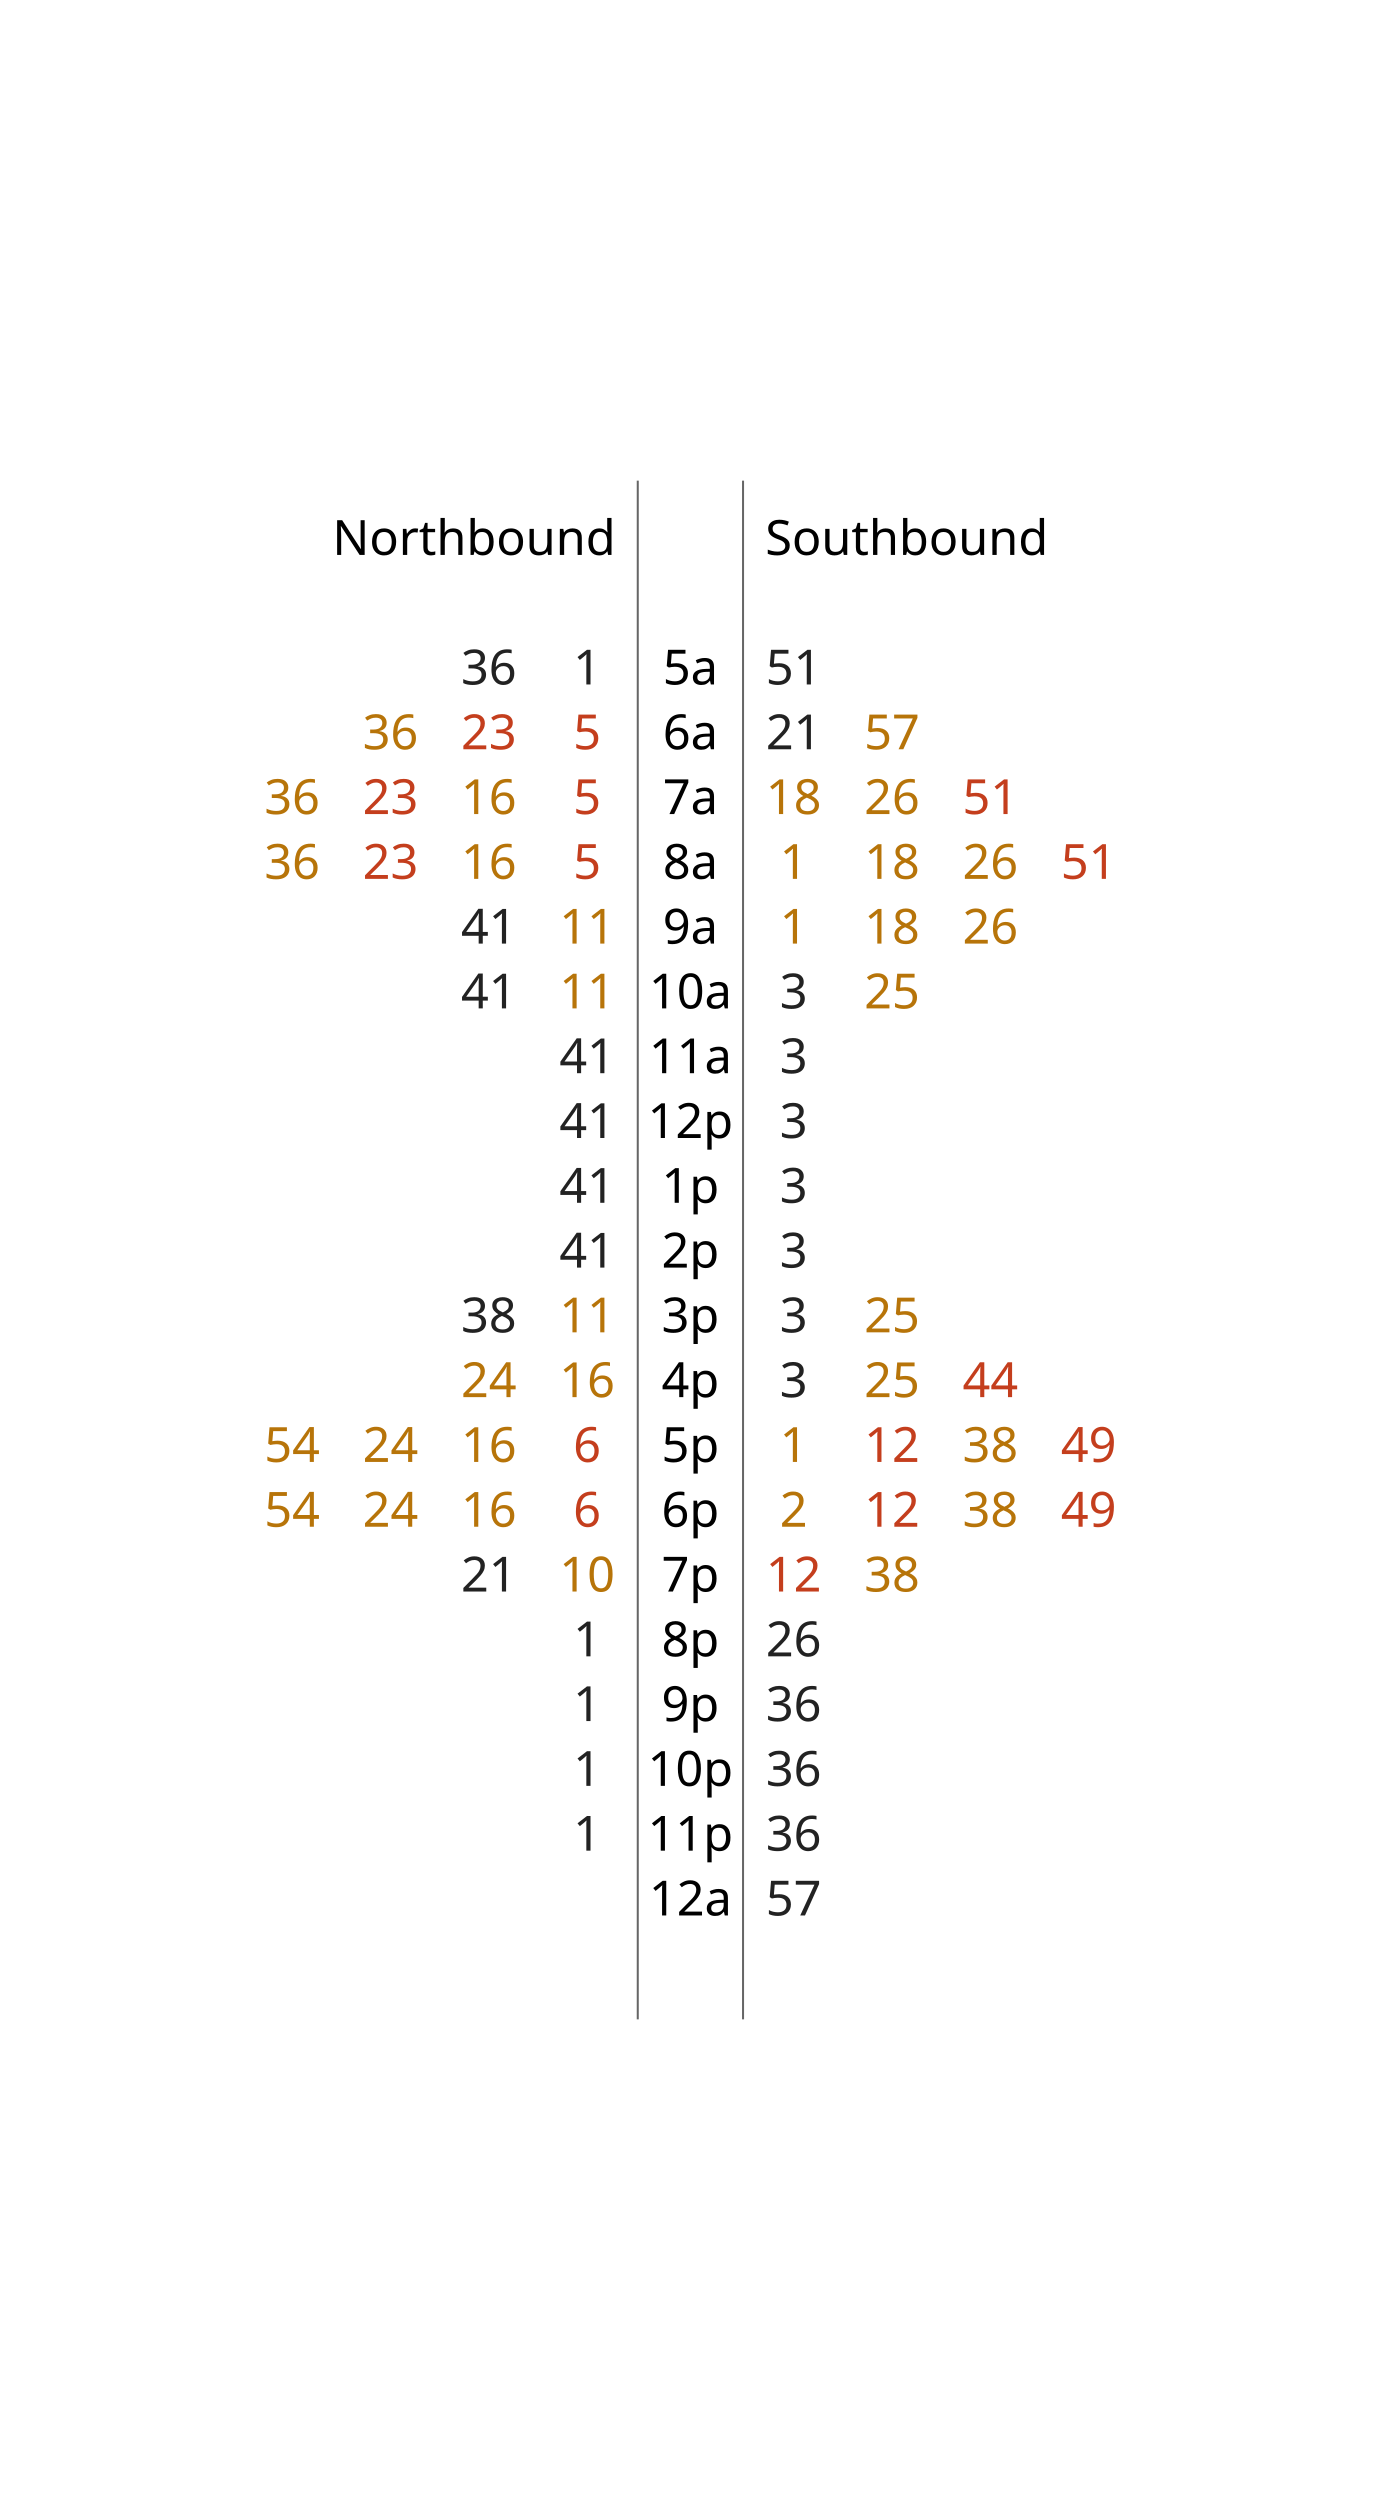
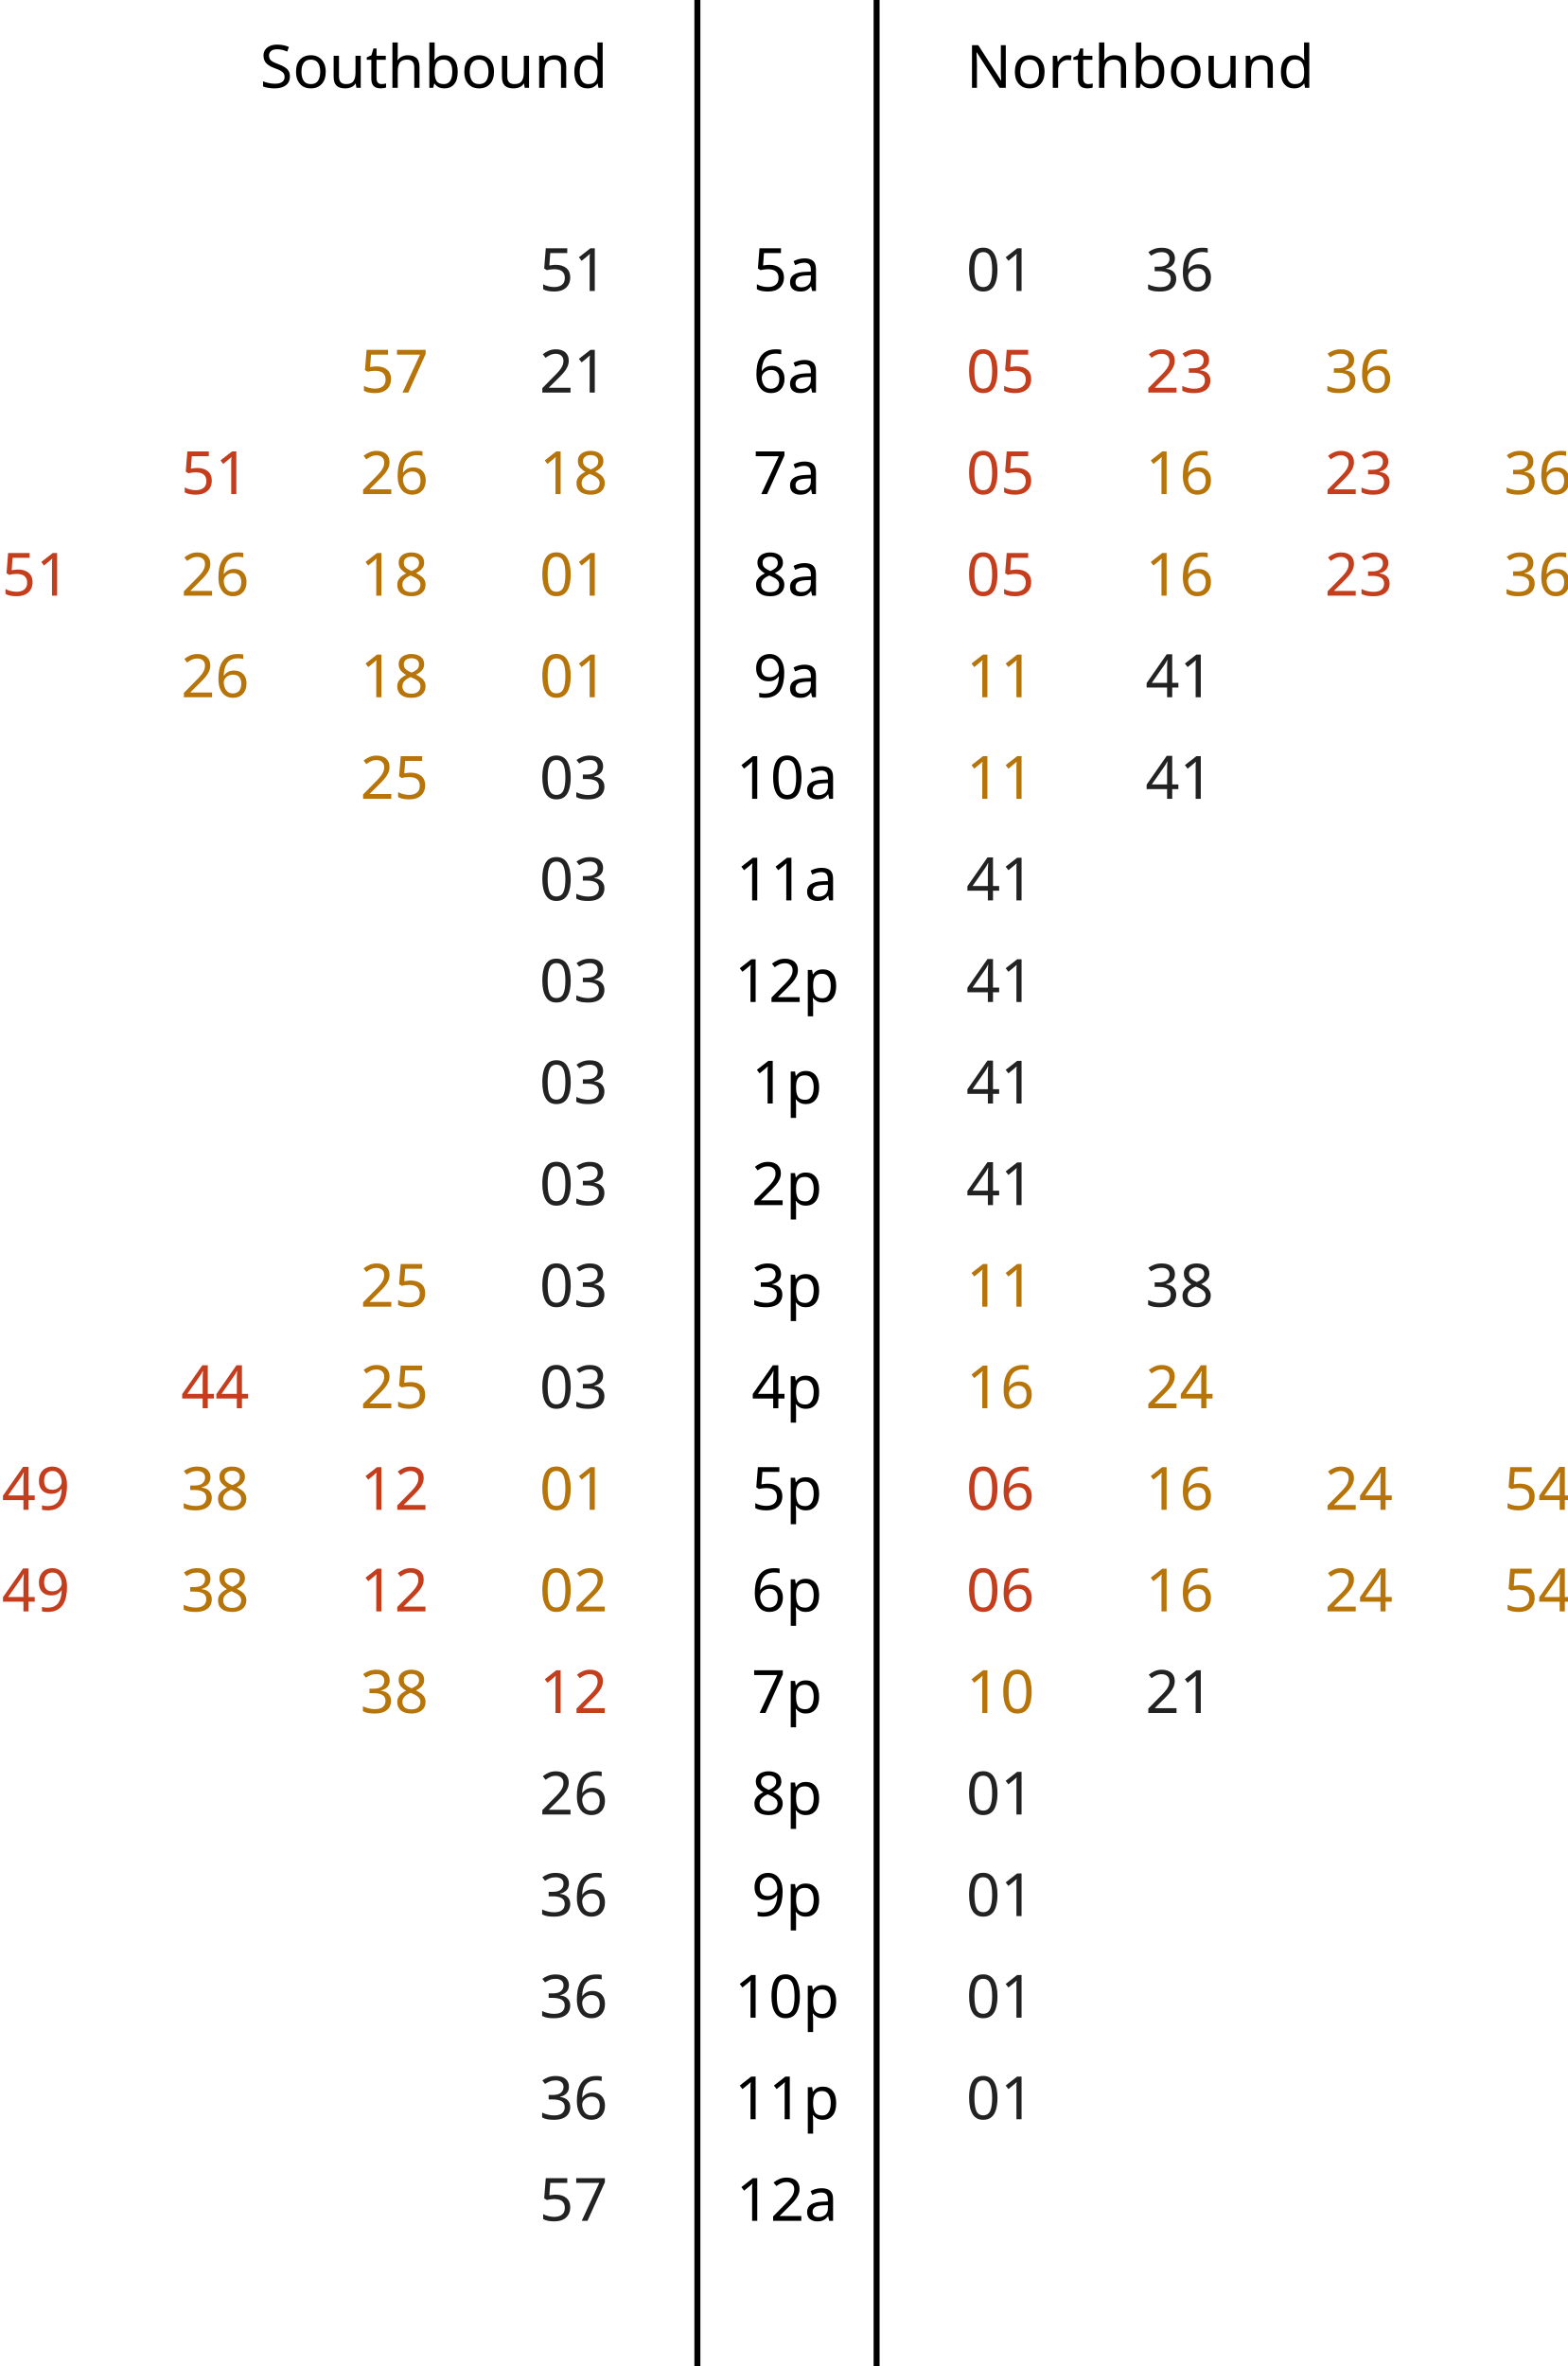
- <svg xmlns="http://www.w3.org/2000/svg" class="plot" fill="currentColor" text-anchor="middle" width="340" height="400" style="display: block; font-size: 12px; font-family: sans-serif; background: white; height: auto; max-width: 100%;">
+ <svg xmlns="http://www.w3.org/2000/svg" class="plot" fill="currentColor" text-anchor="middle" width="240" height="396" style="display: block; font-size: 10px; font-family: sans-serif; background: white; height: auto; max-width: 100%;">
  <style>
    .plot text {
      white-space: pre;
    }
  </style>
  <g transform="translate(0.5,0.5)">
-     <text dy="0.32em" x="116.571" y="14">Northbound</text>
-     <text dy="0.32em" x="223.429" y="14">Southbound</text>
+     <text text-anchor="start" dy="0.32em" x="150" y="11">Northbound</text>
  </g>
  <g transform="translate(0.5,0.5)">
-     <text dy="0.32em" x="170" y="46">5a</text>
-     <text dy="0.32em" x="170" y="286">8p</text>
-     <text dy="0.32em" x="170" y="302">9p</text>
-     <text dy="0.32em" x="170" y="318">10p</text>
-     <text dy="0.32em" x="170" y="334">11p</text>
-     <text dy="0.32em" x="170" y="94">8a</text>
-     <text dy="0.32em" x="170" y="110">9a</text>
-     <text dy="0.32em" x="170" y="238">5p</text>
-     <text dy="0.32em" x="170" y="254">6p</text>
-     <text dy="0.32em" x="170" y="126">10a</text>
-     <text dy="0.32em" x="170" y="142">11a</text>
-     <text dy="0.32em" x="170" y="158">12p</text>
-     <text dy="0.32em" x="170" y="174">1p</text>
-     <text dy="0.32em" x="170" y="190">2p</text>
-     <text dy="0.32em" x="170" y="206">3p</text>
-     <text dy="0.32em" x="170" y="222">4p</text>
-     <text dy="0.32em" x="170" y="62">6a</text>
-     <text dy="0.32em" x="170" y="78">7a</text>
-     <text dy="0.32em" x="170" y="270">7p</text>
-     <text dy="0.32em" x="170" y="350">12a</text>
+     <text text-anchor="end" dy="0.32em" x="90" y="11">Southbound</text>
  </g>
  <g transform="translate(0.5,0.5)">
-     <text dy="0.32em" x="144.5" y="46" fill="rgba(34,34,34,1)">1</text>
-     <text dy="0.32em" x="144.5" y="286" fill="rgba(34,34,34,1)">1</text>
-     <text dy="0.32em" x="144.5" y="302" fill="rgba(34,34,34,1)">1</text>
-     <text dy="0.32em" x="144.5" y="318" fill="rgba(34,34,34,1)">1</text>
-     <text dy="0.32em" x="144.5" y="334" fill="rgba(34,34,34,1)">1</text>
-     <text dy="0.32em" x="195.5" y="94" fill="rgba(183,116,9,1)">1</text>
-     <text dy="0.32em" x="195.5" y="110" fill="rgba(183,116,9,1)">1</text>
-     <text dy="0.32em" x="195.5" y="238" fill="rgba(183,116,9,1)">1</text>
-     <text dy="0.32em" x="195.5" y="254" fill="rgba(183,116,9,1)">2</text>
-     <text dy="0.32em" x="195.5" y="126" fill="rgba(34,34,34,1)">3</text>
-     <text dy="0.32em" x="195.5" y="142" fill="rgba(34,34,34,1)">3</text>
-     <text dy="0.32em" x="195.5" y="158" fill="rgba(34,34,34,1)">3</text>
-     <text dy="0.32em" x="195.5" y="174" fill="rgba(34,34,34,1)">3</text>
-     <text dy="0.32em" x="195.5" y="190" fill="rgba(34,34,34,1)">3</text>
-     <text dy="0.32em" x="195.5" y="206" fill="rgba(34,34,34,1)">3</text>
-     <text dy="0.32em" x="195.5" y="222" fill="rgba(34,34,34,1)">3</text>
-     <text dy="0.32em" x="144.5" y="62" fill="rgba(196,62,29,1)">5</text>
-     <text dy="0.32em" x="144.5" y="78" fill="rgba(196,62,29,1)">5</text>
-     <text dy="0.32em" x="144.5" y="94" fill="rgba(196,62,29,1)">5</text>
-     <text dy="0.32em" x="144.5" y="238" fill="rgba(196,62,29,1)">6</text>
-     <text dy="0.32em" x="144.5" y="254" fill="rgba(196,62,29,1)">6</text>
-     <text dy="0.32em" x="144.5" y="270" fill="rgba(183,116,9,1)">10</text>
-     <text dy="0.32em" x="144.5" y="110" fill="rgba(183,116,9,1)">11</text>
-     <text dy="0.32em" x="144.5" y="126" fill="rgba(183,116,9,1)">11</text>
-     <text dy="0.32em" x="144.5" y="206" fill="rgba(183,116,9,1)">11</text>
-     <text dy="0.32em" x="219.786" y="238" fill="rgba(196,62,29,1)">12</text>
-     <text dy="0.32em" x="219.786" y="254" fill="rgba(196,62,29,1)">12</text>
-     <text dy="0.32em" x="195.5" y="270" fill="rgba(196,62,29,1)">12</text>
-     <text dy="0.32em" x="120.214" y="78" fill="rgba(183,116,9,1)">16</text>
-     <text dy="0.32em" x="120.214" y="94" fill="rgba(183,116,9,1)">16</text>
-     <text dy="0.32em" x="144.5" y="222" fill="rgba(183,116,9,1)">16</text>
-     <text dy="0.32em" x="120.214" y="238" fill="rgba(183,116,9,1)">16</text>
-     <text dy="0.32em" x="120.214" y="254" fill="rgba(183,116,9,1)">16</text>
-     <text dy="0.32em" x="195.5" y="78" fill="rgba(183,116,9,1)">18</text>
-     <text dy="0.32em" x="219.786" y="94" fill="rgba(183,116,9,1)">18</text>
-     <text dy="0.32em" x="219.786" y="110" fill="rgba(183,116,9,1)">18</text>
-     <text dy="0.32em" x="120.214" y="270" fill="rgba(34,34,34,1)">21</text>
-     <text dy="0.32em" x="195.5" y="62" fill="rgba(34,34,34,1)">21</text>
-     <text dy="0.32em" x="120.214" y="62" fill="rgba(196,62,29,1)">23</text>
-     <text dy="0.32em" x="95.929" y="78" fill="rgba(196,62,29,1)">23</text>
-     <text dy="0.32em" x="95.929" y="94" fill="rgba(196,62,29,1)">23</text>
-     <text dy="0.32em" x="120.214" y="222" fill="rgba(183,116,9,1)">24</text>
-     <text dy="0.32em" x="95.929" y="238" fill="rgba(183,116,9,1)">24</text>
-     <text dy="0.32em" x="95.929" y="254" fill="rgba(183,116,9,1)">24</text>
-     <text dy="0.32em" x="219.786" y="126" fill="rgba(183,116,9,1)">25</text>
-     <text dy="0.32em" x="219.786" y="206" fill="rgba(183,116,9,1)">25</text>
-     <text dy="0.32em" x="219.786" y="222" fill="rgba(183,116,9,1)">25</text>
-     <text dy="0.32em" x="219.786" y="78" fill="rgba(183,116,9,1)">26</text>
-     <text dy="0.32em" x="244.071" y="94" fill="rgba(183,116,9,1)">26</text>
-     <text dy="0.32em" x="244.071" y="110" fill="rgba(183,116,9,1)">26</text>
-     <text dy="0.32em" x="195.5" y="286" fill="rgba(34,34,34,1)">26</text>
-     <text dy="0.32em" x="120.214" y="46" fill="rgba(34,34,34,1)">36</text>
-     <text dy="0.32em" x="95.929" y="62" fill="rgba(183,116,9,1)">36</text>
-     <text dy="0.32em" x="71.643" y="78" fill="rgba(183,116,9,1)">36</text>
-     <text dy="0.32em" x="71.643" y="94" fill="rgba(183,116,9,1)">36</text>
-     <text dy="0.32em" x="195.5" y="302" fill="rgba(34,34,34,1)">36</text>
-     <text dy="0.32em" x="195.5" y="318" fill="rgba(34,34,34,1)">36</text>
-     <text dy="0.32em" x="195.5" y="334" fill="rgba(34,34,34,1)">36</text>
-     <text dy="0.32em" x="120.214" y="206" fill="rgba(34,34,34,1)">38</text>
-     <text dy="0.32em" x="244.071" y="238" fill="rgba(183,116,9,1)">38</text>
-     <text dy="0.32em" x="244.071" y="254" fill="rgba(183,116,9,1)">38</text>
-     <text dy="0.32em" x="219.786" y="270" fill="rgba(183,116,9,1)">38</text>
-     <text dy="0.32em" x="120.214" y="110" fill="rgba(34,34,34,1)">41</text>
-     <text dy="0.32em" x="120.214" y="126" fill="rgba(34,34,34,1)">41</text>
-     <text dy="0.32em" x="144.5" y="142" fill="rgba(34,34,34,1)">41</text>
-     <text dy="0.32em" x="144.5" y="158" fill="rgba(34,34,34,1)">41</text>
-     <text dy="0.32em" x="144.5" y="174" fill="rgba(34,34,34,1)">41</text>
-     <text dy="0.32em" x="144.5" y="190" fill="rgba(34,34,34,1)">41</text>
-     <text dy="0.32em" x="244.071" y="222" fill="rgba(196,62,29,1)">44</text>
-     <text dy="0.32em" x="268.357" y="238" fill="rgba(196,62,29,1)">49</text>
-     <text dy="0.32em" x="268.357" y="254" fill="rgba(196,62,29,1)">49</text>
-     <text dy="0.32em" x="195.5" y="46" fill="rgba(34,34,34,1)">51</text>
-     <text dy="0.32em" x="244.071" y="78" fill="rgba(196,62,29,1)">51</text>
-     <text dy="0.32em" x="268.357" y="94" fill="rgba(196,62,29,1)">51</text>
-     <text dy="0.32em" x="71.643" y="238" fill="rgba(183,116,9,1)">54</text>
-     <text dy="0.32em" x="71.643" y="254" fill="rgba(183,116,9,1)">54</text>
-     <text dy="0.32em" x="219.786" y="62" fill="rgba(183,116,9,1)">57</text>
-     <text dy="0.32em" x="195.5" y="350" fill="rgba(34,34,34,1)">57</text>
+     <text dy="0.32em" x="120" y="45">5a</text>
+     <text dy="0.32em" x="120" y="300">8p</text>
+     <text dy="0.32em" x="120" y="317">9p</text>
+     <text dy="0.32em" x="120" y="334">10p</text>
+     <text dy="0.32em" x="120" y="351">11p</text>
+     <text dy="0.32em" x="120" y="96">8a</text>
+     <text dy="0.32em" x="120" y="113">9a</text>
+     <text dy="0.32em" x="120" y="249">5p</text>
+     <text dy="0.32em" x="120" y="266">6p</text>
+     <text dy="0.32em" x="120" y="130">10a</text>
+     <text dy="0.32em" x="120" y="147">11a</text>
+     <text dy="0.32em" x="120" y="164">12p</text>
+     <text dy="0.32em" x="120" y="181">1p</text>
+     <text dy="0.32em" x="120" y="198">2p</text>
+     <text dy="0.32em" x="120" y="215">3p</text>
+     <text dy="0.32em" x="120" y="232">4p</text>
+     <text dy="0.32em" x="120" y="62">6a</text>
+     <text dy="0.32em" x="120" y="79">7a</text>
+     <text dy="0.32em" x="120" y="283">7p</text>
+     <text dy="0.32em" x="120" y="368">12a</text>
  </g>
-   <g stroke="#666" stroke-width="0.5" transform="translate(0.5,0)">
-     <line x1="157" x2="157" y1="0" y2="380" />
-     <line x1="183" x2="183" y1="0" y2="380" />
+   <g transform="translate(0.5,0.5)">
+     <text text-anchor="start" dy="0.32em" x="150" y="45" fill="rgb(34, 34, 34)">01</text>
+     <text text-anchor="start" dy="0.32em" x="150" y="300" fill="rgb(34, 34, 34)">01</text>
+     <text text-anchor="start" dy="0.32em" x="150" y="317" fill="rgb(34, 34, 34)">01</text>
+     <text text-anchor="start" dy="0.32em" x="150" y="334" fill="rgb(34, 34, 34)">01</text>
+     <text text-anchor="start" dy="0.32em" x="150" y="351" fill="rgb(34, 34, 34)">01</text>
+     <text text-anchor="start" dy="0.32em" x="150" y="62" fill="rgb(196, 62, 29)">05</text>
+     <text text-anchor="start" dy="0.32em" x="150" y="79" fill="rgb(196, 62, 29)">05</text>
+     <text text-anchor="start" dy="0.32em" x="150" y="96" fill="rgb(196, 62, 29)">05</text>
+     <text text-anchor="start" dy="0.32em" x="150" y="249" fill="rgb(196, 62, 29)">06</text>
+     <text text-anchor="start" dy="0.32em" x="150" y="266" fill="rgb(196, 62, 29)">06</text>
+     <text text-anchor="start" dy="0.32em" x="150" y="283" fill="rgb(183, 116, 9)">10</text>
+     <text text-anchor="start" dy="0.32em" x="150" y="113" fill="rgb(183, 116, 9)">11</text>
+     <text text-anchor="start" dy="0.32em" x="150" y="130" fill="rgb(183, 116, 9)">11</text>
+     <text text-anchor="start" dy="0.32em" x="150" y="215" fill="rgb(183, 116, 9)">11</text>
+     <text text-anchor="start" dy="0.32em" x="180" y="79" fill="rgb(183, 116, 9)">16</text>
+     <text text-anchor="start" dy="0.32em" x="180" y="96" fill="rgb(183, 116, 9)">16</text>
+     <text text-anchor="start" dy="0.32em" x="150" y="232" fill="rgb(183, 116, 9)">16</text>
+     <text text-anchor="start" dy="0.32em" x="180" y="249" fill="rgb(183, 116, 9)">16</text>
+     <text text-anchor="start" dy="0.32em" x="180" y="266" fill="rgb(183, 116, 9)">16</text>
+     <text text-anchor="start" dy="0.32em" x="180" y="283" fill="rgb(34, 34, 34)">21</text>
+     <text text-anchor="start" dy="0.32em" x="180" y="62" fill="rgb(196, 62, 29)">23</text>
+     <text text-anchor="start" dy="0.32em" x="210" y="79" fill="rgb(196, 62, 29)">23</text>
+     <text text-anchor="start" dy="0.32em" x="210" y="96" fill="rgb(196, 62, 29)">23</text>
+     <text text-anchor="start" dy="0.32em" x="180" y="232" fill="rgb(183, 116, 9)">24</text>
+     <text text-anchor="start" dy="0.32em" x="210" y="249" fill="rgb(183, 116, 9)">24</text>
+     <text text-anchor="start" dy="0.32em" x="210" y="266" fill="rgb(183, 116, 9)">24</text>
+     <text text-anchor="start" dy="0.32em" x="180" y="45" fill="rgb(34, 34, 34)">36</text>
+     <text text-anchor="start" dy="0.32em" x="210" y="62" fill="rgb(183, 116, 9)">36</text>
+     <text text-anchor="start" dy="0.32em" x="240" y="79" fill="rgb(183, 116, 9)">36</text>
+     <text text-anchor="start" dy="0.32em" x="240" y="96" fill="rgb(183, 116, 9)">36</text>
+     <text text-anchor="start" dy="0.32em" x="180" y="215" fill="rgb(34, 34, 34)">38</text>
+     <text text-anchor="start" dy="0.32em" x="180" y="113" fill="rgb(34, 34, 34)">41</text>
+     <text text-anchor="start" dy="0.32em" x="180" y="130" fill="rgb(34, 34, 34)">41</text>
+     <text text-anchor="start" dy="0.32em" x="150" y="147" fill="rgb(34, 34, 34)">41</text>
+     <text text-anchor="start" dy="0.32em" x="150" y="164" fill="rgb(34, 34, 34)">41</text>
+     <text text-anchor="start" dy="0.32em" x="150" y="181" fill="rgb(34, 34, 34)">41</text>
+     <text text-anchor="start" dy="0.32em" x="150" y="198" fill="rgb(34, 34, 34)">41</text>
+     <text text-anchor="start" dy="0.32em" x="240" y="249" fill="rgb(183, 116, 9)">54</text>
+     <text text-anchor="start" dy="0.32em" x="240" y="266" fill="rgb(183, 116, 9)">54</text>
+   </g>
+   <g transform="translate(0.5,0.5)">
+     <text text-anchor="end" dy="0.32em" x="90" y="96" fill="rgb(183, 116, 9)">01</text>
+     <text text-anchor="end" dy="0.32em" x="90" y="113" fill="rgb(183, 116, 9)">01</text>
+     <text text-anchor="end" dy="0.32em" x="90" y="249" fill="rgb(183, 116, 9)">01</text>
+     <text text-anchor="end" dy="0.32em" x="90" y="266" fill="rgb(183, 116, 9)">02</text>
+     <text text-anchor="end" dy="0.32em" x="90" y="130" fill="rgb(34, 34, 34)">03</text>
+     <text text-anchor="end" dy="0.32em" x="90" y="147" fill="rgb(34, 34, 34)">03</text>
+     <text text-anchor="end" dy="0.32em" x="90" y="164" fill="rgb(34, 34, 34)">03</text>
+     <text text-anchor="end" dy="0.32em" x="90" y="181" fill="rgb(34, 34, 34)">03</text>
+     <text text-anchor="end" dy="0.32em" x="90" y="198" fill="rgb(34, 34, 34)">03</text>
+     <text text-anchor="end" dy="0.32em" x="90" y="215" fill="rgb(34, 34, 34)">03</text>
+     <text text-anchor="end" dy="0.32em" x="90" y="232" fill="rgb(34, 34, 34)">03</text>
+     <text text-anchor="end" dy="0.32em" x="60" y="249" fill="rgb(196, 62, 29)">12</text>
+     <text text-anchor="end" dy="0.32em" x="60" y="266" fill="rgb(196, 62, 29)">12</text>
+     <text text-anchor="end" dy="0.32em" x="90" y="283" fill="rgb(196, 62, 29)">12</text>
+     <text text-anchor="end" dy="0.32em" x="90" y="79" fill="rgb(183, 116, 9)">18</text>
+     <text text-anchor="end" dy="0.32em" x="60" y="96" fill="rgb(183, 116, 9)">18</text>
+     <text text-anchor="end" dy="0.32em" x="60" y="113" fill="rgb(183, 116, 9)">18</text>
+     <text text-anchor="end" dy="0.32em" x="90" y="62" fill="rgb(34, 34, 34)">21</text>
+     <text text-anchor="end" dy="0.32em" x="60" y="130" fill="rgb(183, 116, 9)">25</text>
+     <text text-anchor="end" dy="0.32em" x="60" y="215" fill="rgb(183, 116, 9)">25</text>
+     <text text-anchor="end" dy="0.32em" x="60" y="232" fill="rgb(183, 116, 9)">25</text>
+     <text text-anchor="end" dy="0.32em" x="60" y="79" fill="rgb(183, 116, 9)">26</text>
+     <text text-anchor="end" dy="0.32em" x="30" y="96" fill="rgb(183, 116, 9)">26</text>
+     <text text-anchor="end" dy="0.32em" x="30" y="113" fill="rgb(183, 116, 9)">26</text>
+     <text text-anchor="end" dy="0.32em" x="90" y="300" fill="rgb(34, 34, 34)">26</text>
+     <text text-anchor="end" dy="0.32em" x="90" y="317" fill="rgb(34, 34, 34)">36</text>
+     <text text-anchor="end" dy="0.32em" x="90" y="334" fill="rgb(34, 34, 34)">36</text>
+     <text text-anchor="end" dy="0.32em" x="90" y="351" fill="rgb(34, 34, 34)">36</text>
+     <text text-anchor="end" dy="0.32em" x="30" y="249" fill="rgb(183, 116, 9)">38</text>
+     <text text-anchor="end" dy="0.32em" x="30" y="266" fill="rgb(183, 116, 9)">38</text>
+     <text text-anchor="end" dy="0.32em" x="60" y="283" fill="rgb(183, 116, 9)">38</text>
+     <text text-anchor="end" dy="0.32em" x="30" y="232" fill="rgb(196, 62, 29)">44</text>
+     <text text-anchor="end" dy="0.32em" x="0" y="249" fill="rgb(196, 62, 29)">49</text>
+     <text text-anchor="end" dy="0.32em" x="0" y="266" fill="rgb(196, 62, 29)">49</text>
+     <text text-anchor="end" dy="0.32em" x="90" y="45" fill="rgb(34, 34, 34)">51</text>
+     <text text-anchor="end" dy="0.32em" x="30" y="79" fill="rgb(196, 62, 29)">51</text>
+     <text text-anchor="end" dy="0.32em" x="0" y="96" fill="rgb(196, 62, 29)">51</text>
+     <text text-anchor="end" dy="0.32em" x="60" y="62" fill="rgb(183, 116, 9)">57</text>
+     <text text-anchor="end" dy="0.32em" x="90" y="368" fill="rgb(34, 34, 34)">57</text>
+   </g>
+   <g stroke="currentColor" transform="translate(0.5,0)">
+     <line x1="105" x2="105" y1="0" y2="396" />
+     <line x1="135" x2="135" y1="0" y2="396" />
  </g>
</svg>
